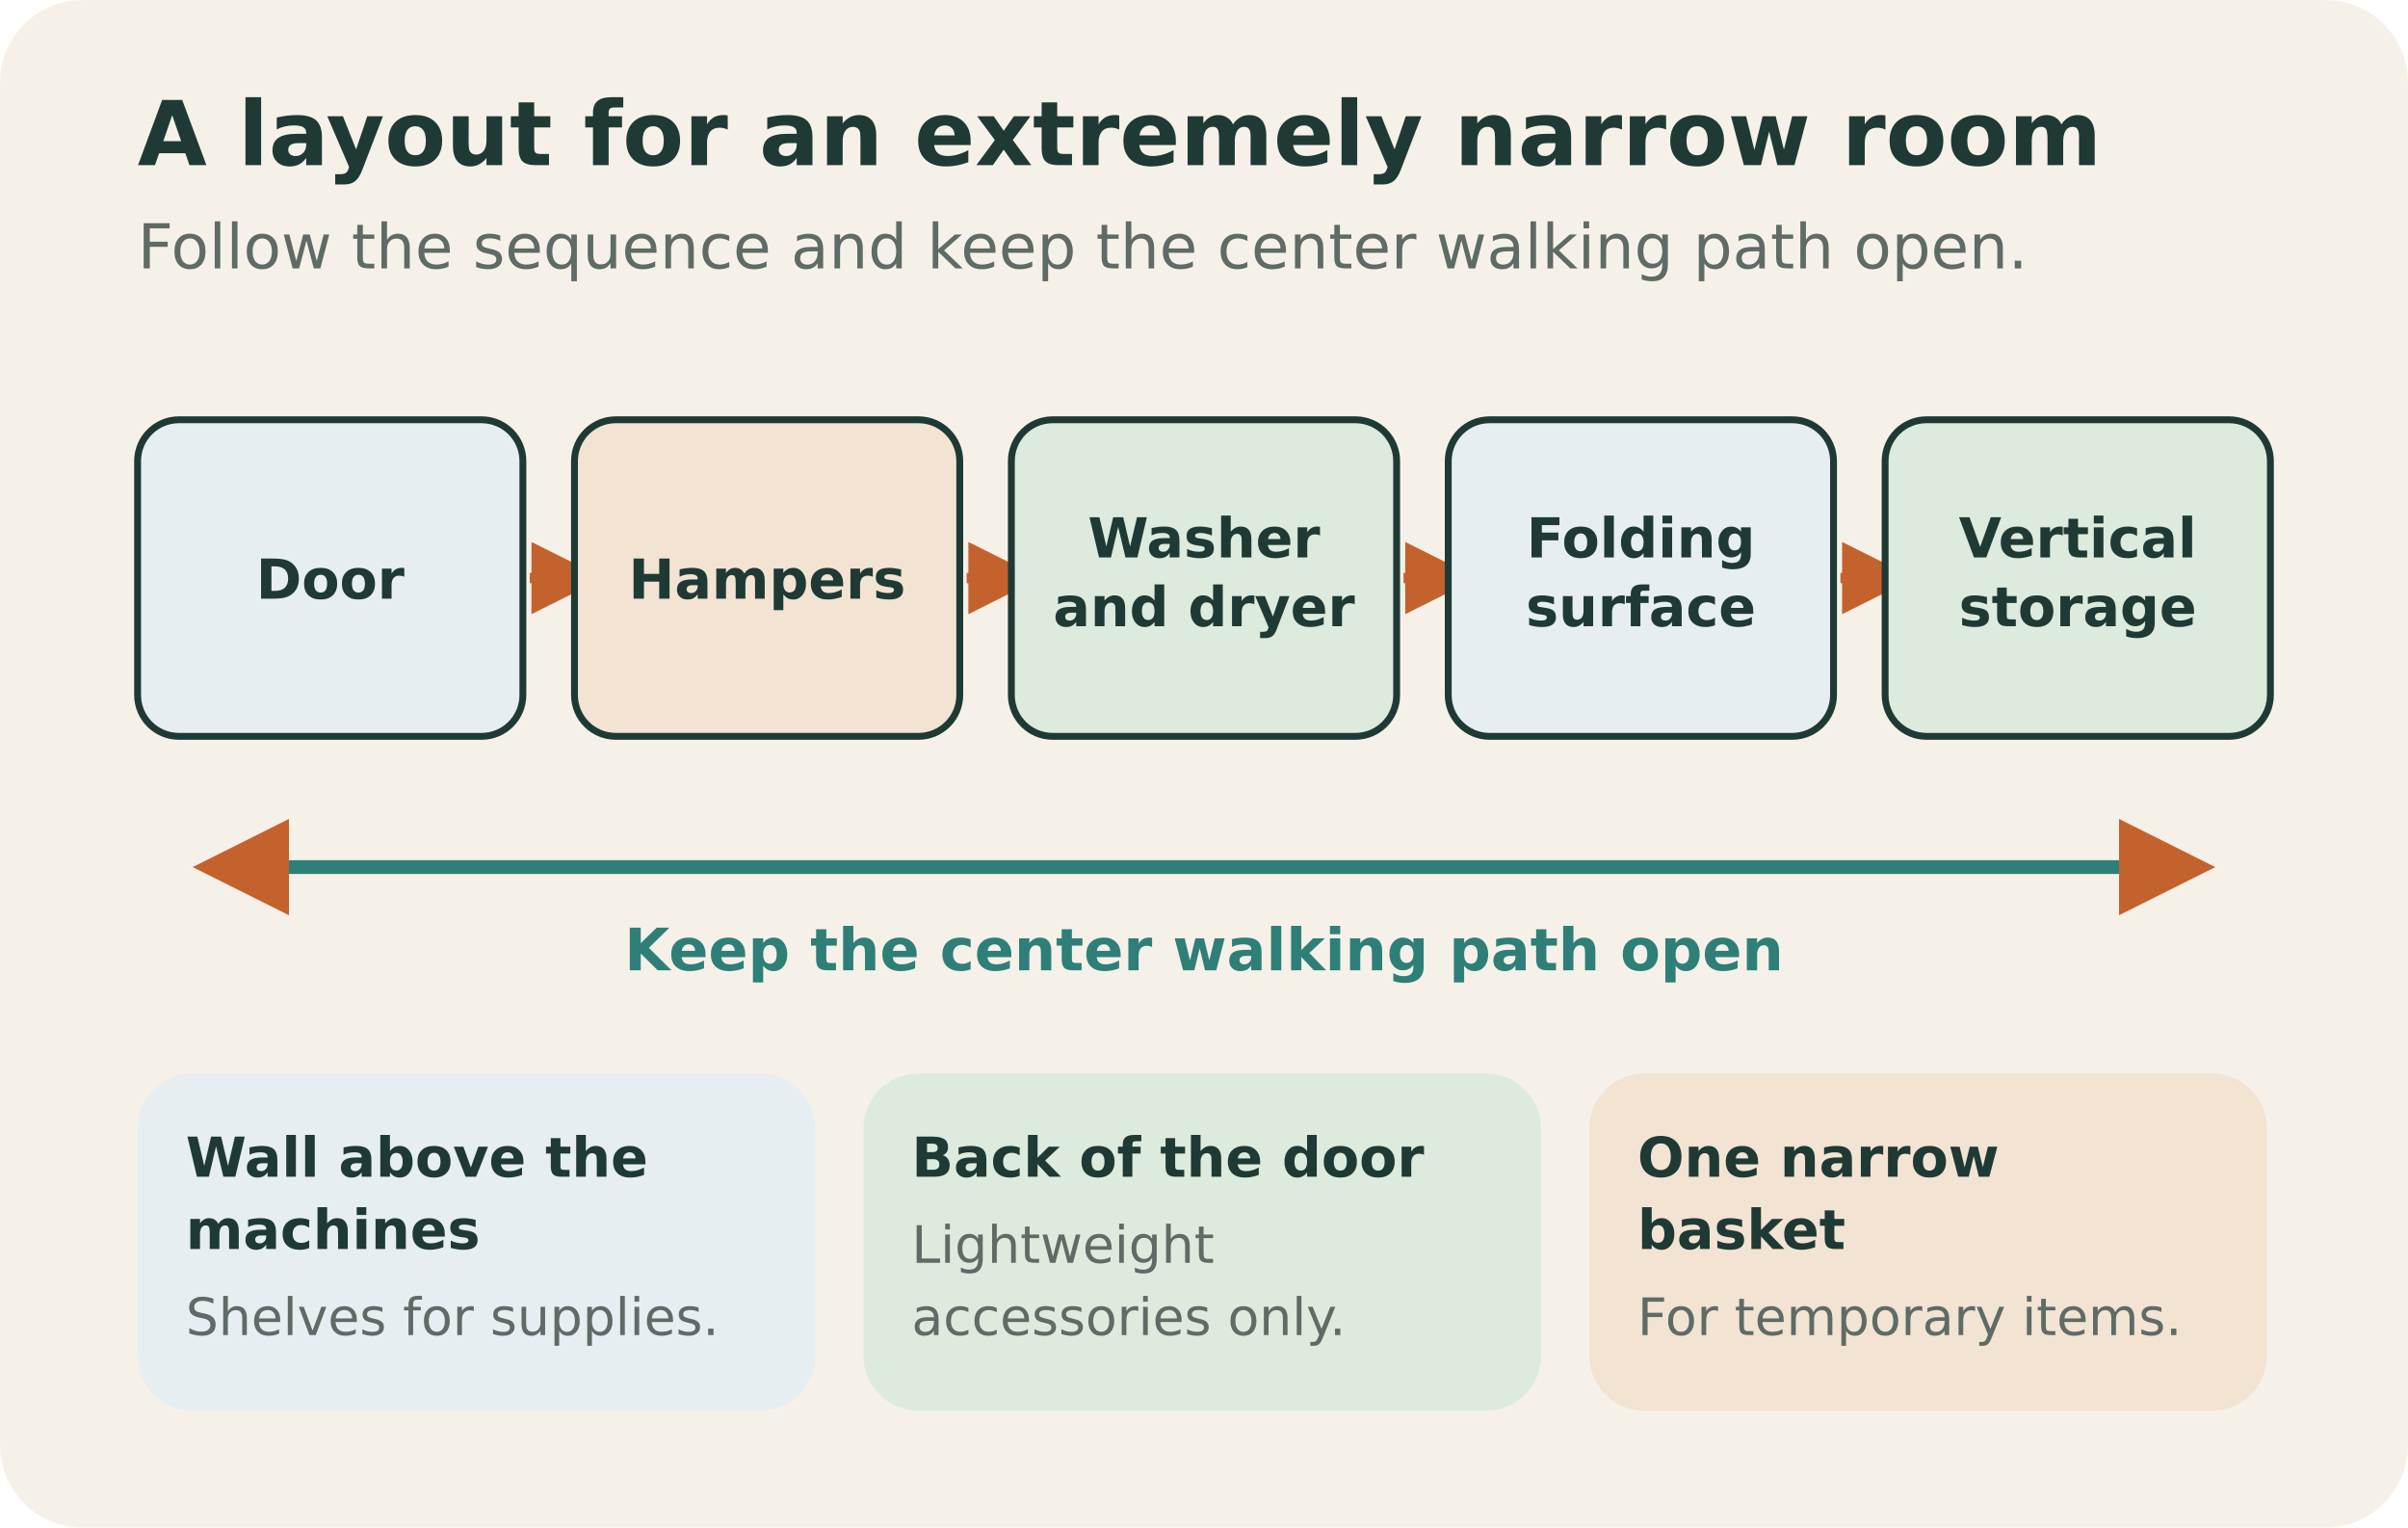
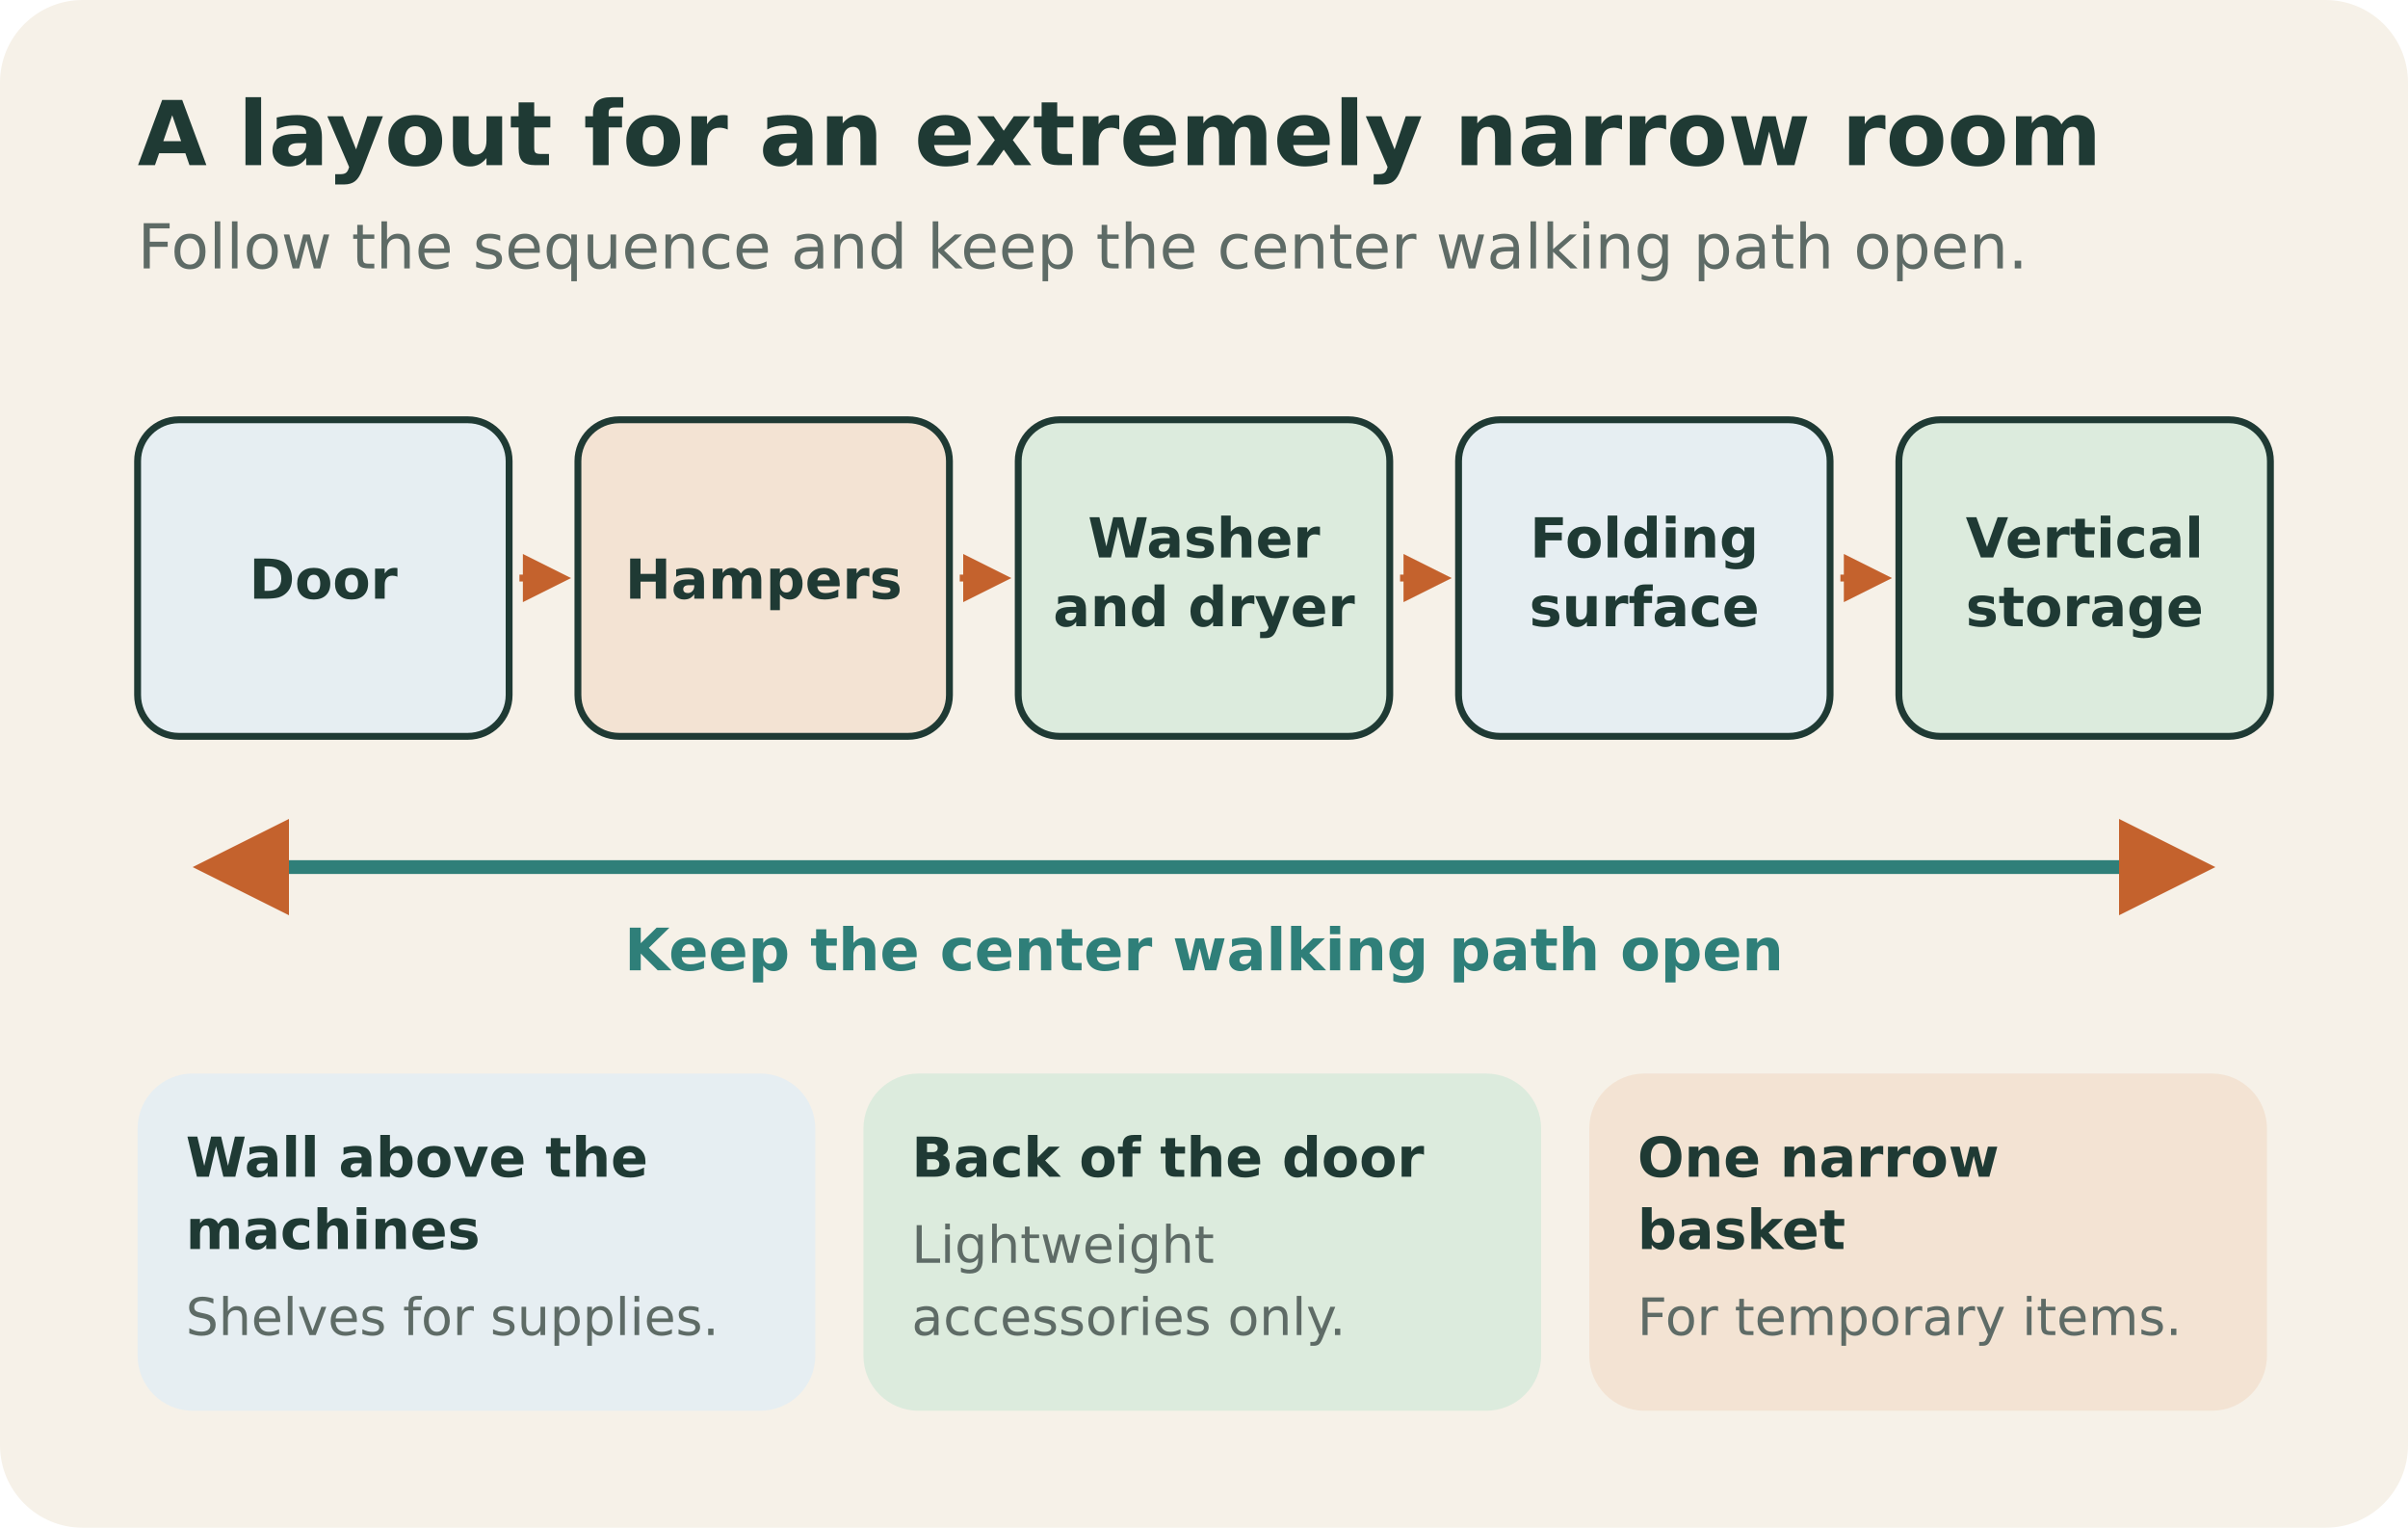
<svg xmlns="http://www.w3.org/2000/svg" width="700" height="444" viewBox="0 0 700 444" role="img" aria-labelledby="t d">
  <defs>
    <marker id="ar" viewBox="0 0 10 10" refX="5" refY="5" markerWidth="7" markerHeight="7" orient="auto-start-reverse">
      <path d="M0 0L10 5L0 10z" fill="#C4622D" />
    </marker>
  </defs>
  <rect width="700" height="444" rx="24" fill="#F6F1E8" />
  <text x="40" y="48" font-family="DejaVu Sans, Helvetica, Arial, sans-serif" font-size="26" font-weight="700" fill="#1F3A34" text-anchor="start">A layout for an extremely narrow room</text>
  <text x="40" y="78" font-family="DejaVu Sans, Helvetica, Arial, sans-serif" font-size="18" font-weight="400" fill="#5E6B66" text-anchor="start">Follow the sequence and keep the center walking path open.</text>
-   <rect x="40" y="122" width="112" height="92" rx="12" fill="#E6EEF2" stroke="#1F3A34" stroke-width="2" />
-   <text x="96.0" y="174" font-family="DejaVu Sans, Helvetica, Arial, sans-serif" font-size="16" font-weight="700" fill="#1F3A34" text-anchor="middle">Door</text>
-   <line x1="154" y1="168" x2="165" y2="168" stroke="#C4622D" stroke-width="3" marker-end="url(#ar)" />
-   <rect x="167" y="122" width="112" height="92" rx="12" fill="#F3E3D3" stroke="#1F3A34" stroke-width="2" />
-   <text x="223.0" y="174" font-family="DejaVu Sans, Helvetica, Arial, sans-serif" font-size="16" font-weight="700" fill="#1F3A34" text-anchor="middle">Hampers</text>
-   <line x1="281" y1="168" x2="292" y2="168" stroke="#C4622D" stroke-width="3" marker-end="url(#ar)" />
-   <rect x="294" y="122" width="112" height="92" rx="12" fill="#DCEBDD" stroke="#1F3A34" stroke-width="2" />
+   <rect x="40" y="122" width="108" height="92" rx="12" fill="#E6EEF2" stroke="#1F3A34" stroke-width="2" />
+   <text x="94.0" y="174" font-family="DejaVu Sans, Helvetica, Arial, sans-serif" font-size="16" font-weight="700" fill="#1F3A34" text-anchor="middle">Door</text>
+   <rect x="168" y="122" width="108" height="92" rx="12" fill="#F3E3D3" stroke="#1F3A34" stroke-width="2" />
+   <text x="222.0" y="174" font-family="DejaVu Sans, Helvetica, Arial, sans-serif" font-size="16" font-weight="700" fill="#1F3A34" text-anchor="middle">Hampers</text>
+   <rect x="296" y="122" width="108" height="92" rx="12" fill="#DCEBDD" stroke="#1F3A34" stroke-width="2" />
  <text x="350.0" y="162" font-family="DejaVu Sans, Helvetica, Arial, sans-serif" font-size="16" font-weight="700" fill="#1F3A34" text-anchor="middle">Washer</text>
  <text x="350.0" y="182" font-family="DejaVu Sans, Helvetica, Arial, sans-serif" font-size="16" font-weight="700" fill="#1F3A34" text-anchor="middle">and dryer</text>
-   <line x1="408" y1="168" x2="419" y2="168" stroke="#C4622D" stroke-width="3" marker-end="url(#ar)" />
-   <rect x="421" y="122" width="112" height="92" rx="12" fill="#E6EEF2" stroke="#1F3A34" stroke-width="2" />
-   <text x="477.0" y="162" font-family="DejaVu Sans, Helvetica, Arial, sans-serif" font-size="16" font-weight="700" fill="#1F3A34" text-anchor="middle">Folding</text>
-   <text x="477.0" y="182" font-family="DejaVu Sans, Helvetica, Arial, sans-serif" font-size="16" font-weight="700" fill="#1F3A34" text-anchor="middle">surface</text>
-   <line x1="535" y1="168" x2="546" y2="168" stroke="#C4622D" stroke-width="3" marker-end="url(#ar)" />
-   <rect x="548" y="122" width="112" height="92" rx="12" fill="#DCEBDD" stroke="#1F3A34" stroke-width="2" />
-   <text x="604.0" y="162" font-family="DejaVu Sans, Helvetica, Arial, sans-serif" font-size="16" font-weight="700" fill="#1F3A34" text-anchor="middle">Vertical</text>
-   <text x="604.0" y="182" font-family="DejaVu Sans, Helvetica, Arial, sans-serif" font-size="16" font-weight="700" fill="#1F3A34" text-anchor="middle">storage</text>
+   <rect x="424" y="122" width="108" height="92" rx="12" fill="#E6EEF2" stroke="#1F3A34" stroke-width="2" />
+   <text x="478.0" y="162" font-family="DejaVu Sans, Helvetica, Arial, sans-serif" font-size="16" font-weight="700" fill="#1F3A34" text-anchor="middle">Folding</text>
+   <text x="478.0" y="182" font-family="DejaVu Sans, Helvetica, Arial, sans-serif" font-size="16" font-weight="700" fill="#1F3A34" text-anchor="middle">surface</text>
+   <rect x="552" y="122" width="108" height="92" rx="12" fill="#DCEBDD" stroke="#1F3A34" stroke-width="2" />
+   <text x="606.0" y="162" font-family="DejaVu Sans, Helvetica, Arial, sans-serif" font-size="16" font-weight="700" fill="#1F3A34" text-anchor="middle">Vertical</text>
+   <text x="606.0" y="182" font-family="DejaVu Sans, Helvetica, Arial, sans-serif" font-size="16" font-weight="700" fill="#1F3A34" text-anchor="middle">storage</text>
+   <line x1="151" y1="168" x2="159" y2="168" stroke="#C4622D" stroke-width="2" marker-end="url(#ar)" />
+   <line x1="279" y1="168" x2="287" y2="168" stroke="#C4622D" stroke-width="2" marker-end="url(#ar)" />
+   <line x1="407" y1="168" x2="415" y2="168" stroke="#C4622D" stroke-width="2" marker-end="url(#ar)" />
+   <line x1="535" y1="168" x2="543" y2="168" stroke="#C4622D" stroke-width="2" marker-end="url(#ar)" />
  <line x1="70" y1="252" x2="630" y2="252" stroke="#2F7F79" stroke-width="4" marker-end="url(#ar)" marker-start="url(#ar)" />
  <text x="350" y="282" font-family="DejaVu Sans, Helvetica, Arial, sans-serif" font-size="17" font-weight="700" fill="#2F7F79" text-anchor="middle">Keep the center walking path open</text>
  <rect x="40" y="312" width="197" height="98" rx="16" fill="#E6EEF2" />
  <text x="54" y="342" font-family="DejaVu Sans, Helvetica, Arial, sans-serif" font-size="16" font-weight="700" fill="#1F3A34" text-anchor="start">Wall above the</text>
  <text x="54" y="363" font-family="DejaVu Sans, Helvetica, Arial, sans-serif" font-size="16" font-weight="700" fill="#1F3A34" text-anchor="start">machines</text>
  <text x="54" y="388" font-family="DejaVu Sans, Helvetica, Arial, sans-serif" font-size="15" font-weight="400" fill="#5E6B66" text-anchor="start">Shelves for supplies.</text>
  <rect x="251" y="312" width="197" height="98" rx="16" fill="#DCEBDD" />
  <text x="265" y="342" font-family="DejaVu Sans, Helvetica, Arial, sans-serif" font-size="16" font-weight="700" fill="#1F3A34" text-anchor="start">Back of the door</text>
  <text x="265" y="367" font-family="DejaVu Sans, Helvetica, Arial, sans-serif" font-size="15" font-weight="400" fill="#5E6B66" text-anchor="start">Lightweight</text>
  <text x="265" y="388" font-family="DejaVu Sans, Helvetica, Arial, sans-serif" font-size="15" font-weight="400" fill="#5E6B66" text-anchor="start">accessories only.</text>
  <rect x="462" y="312" width="197" height="98" rx="16" fill="#F3E3D3" />
  <text x="476" y="342" font-family="DejaVu Sans, Helvetica, Arial, sans-serif" font-size="16" font-weight="700" fill="#1F3A34" text-anchor="start">One narrow</text>
  <text x="476" y="363" font-family="DejaVu Sans, Helvetica, Arial, sans-serif" font-size="16" font-weight="700" fill="#1F3A34" text-anchor="start">basket</text>
  <text x="476" y="388" font-family="DejaVu Sans, Helvetica, Arial, sans-serif" font-size="15" font-weight="400" fill="#5E6B66" text-anchor="start">For temporary items.</text>
</svg>
